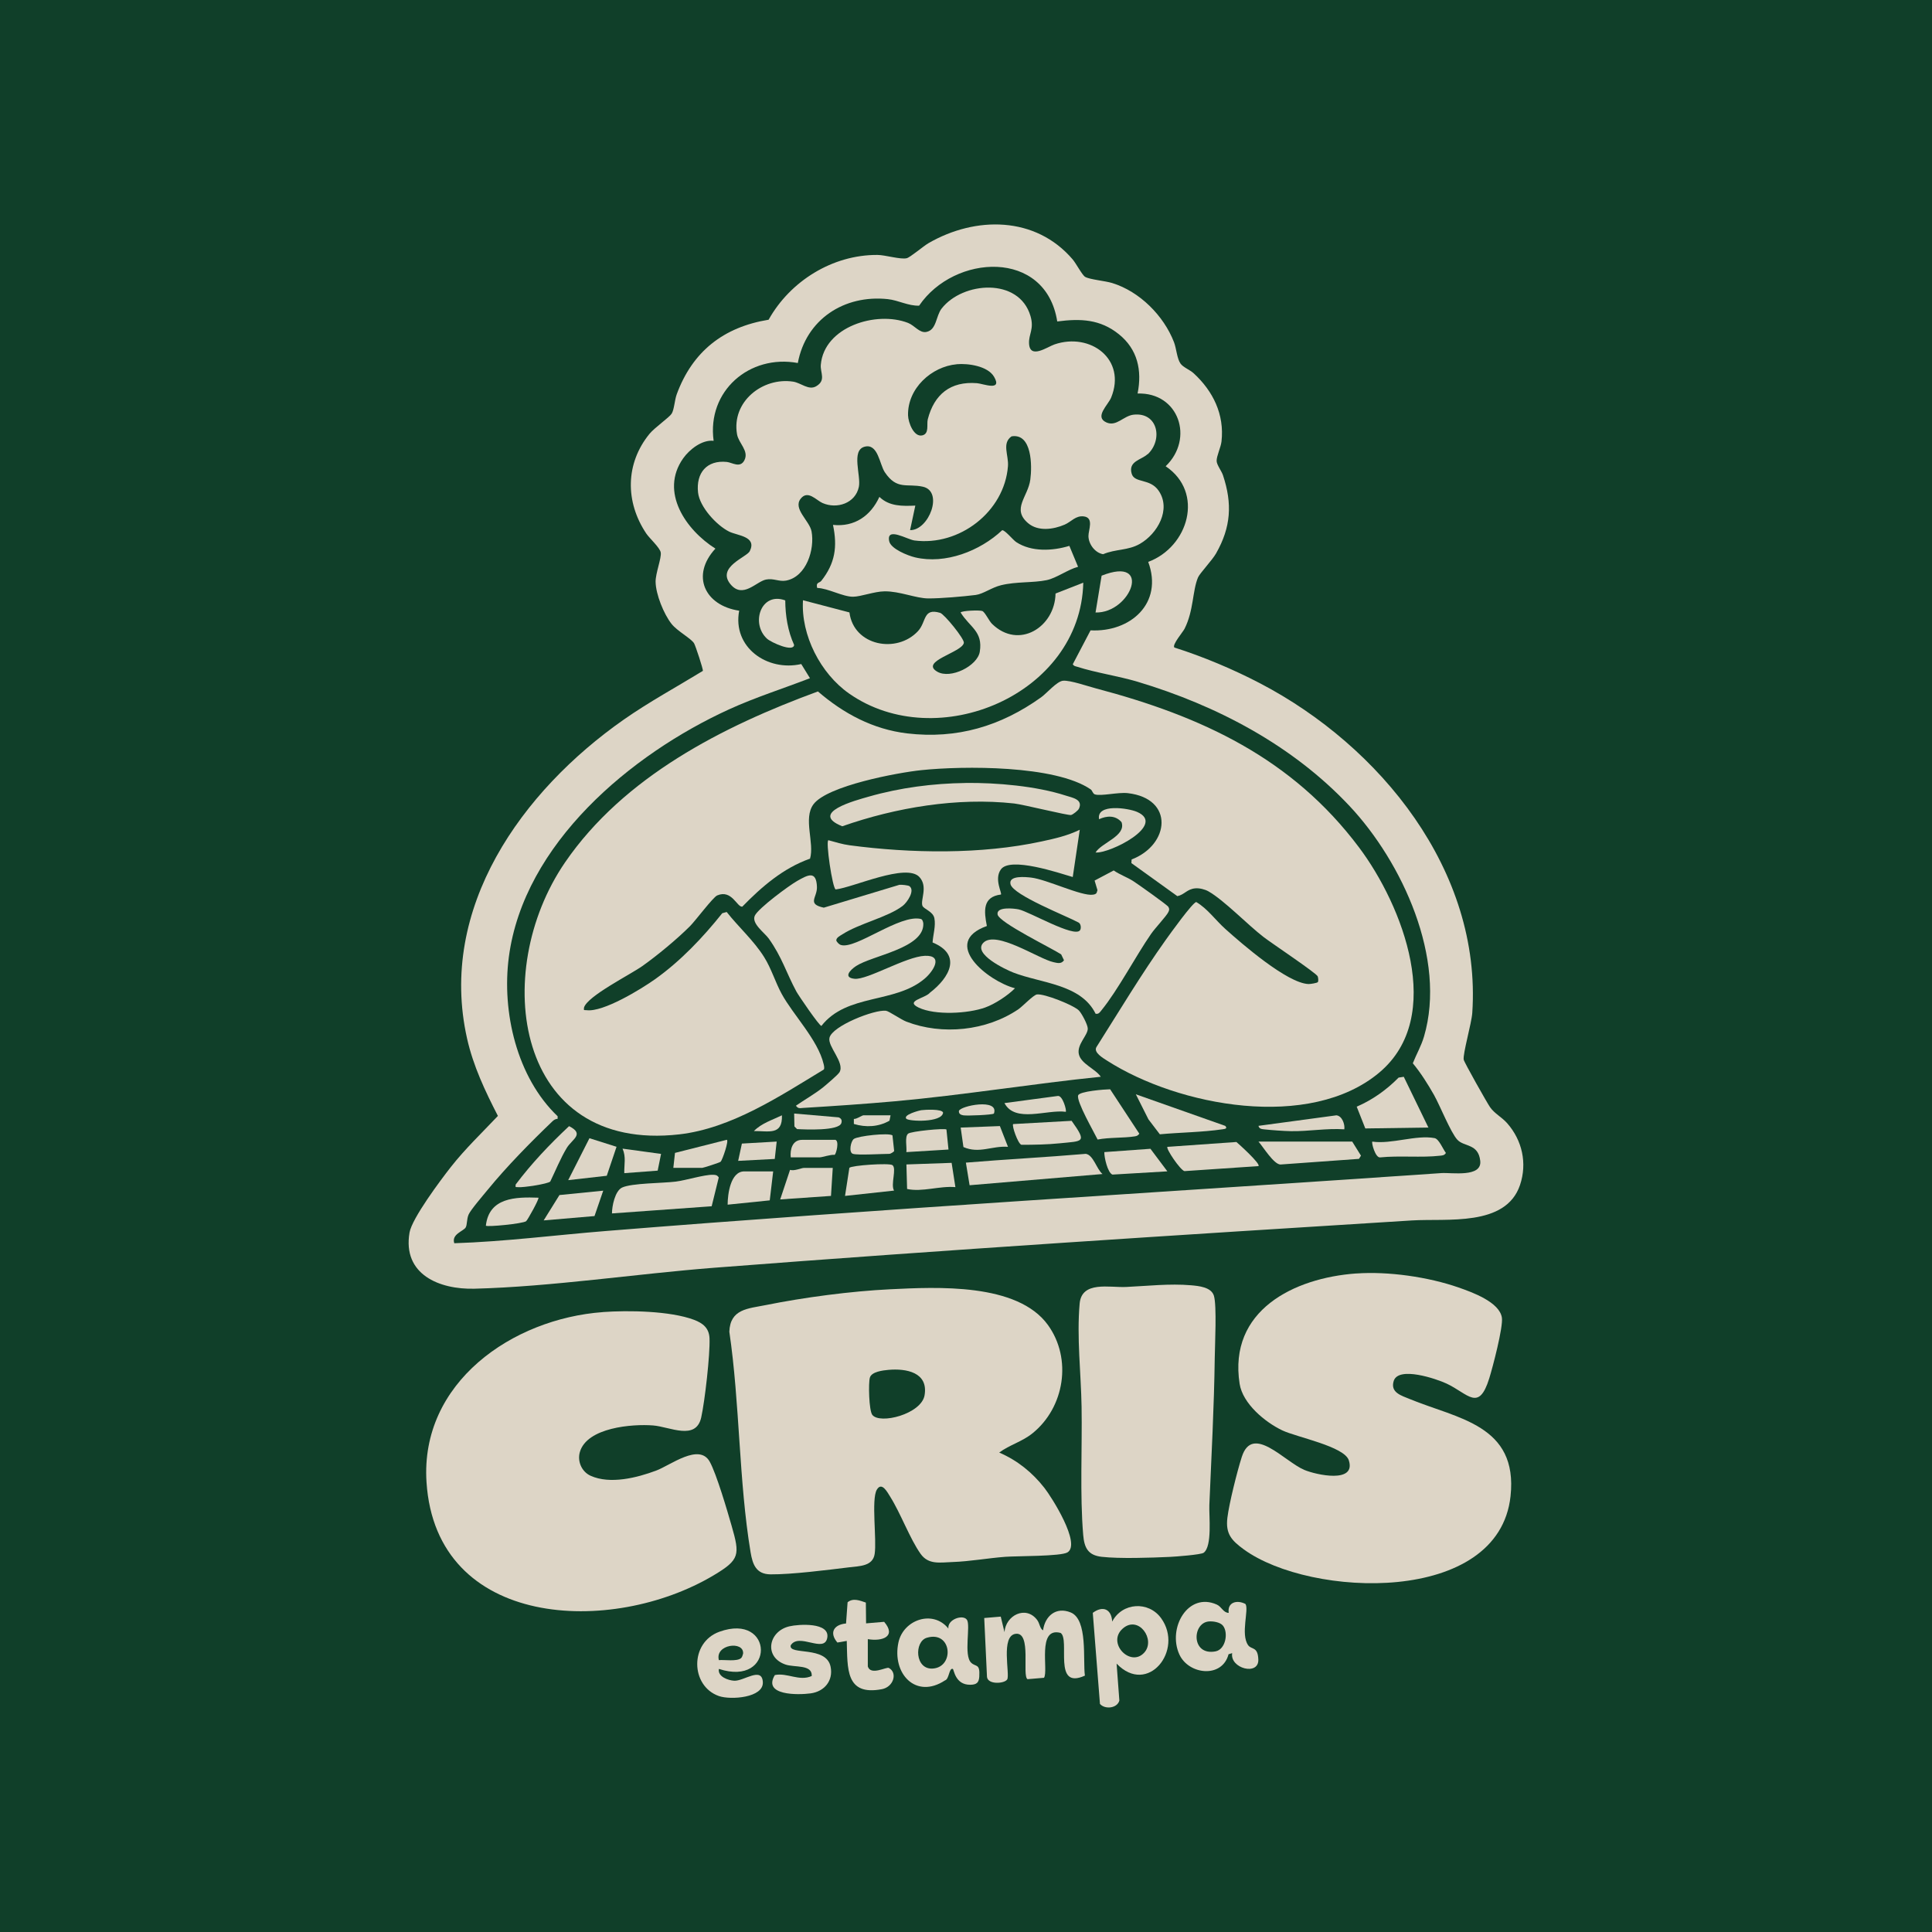
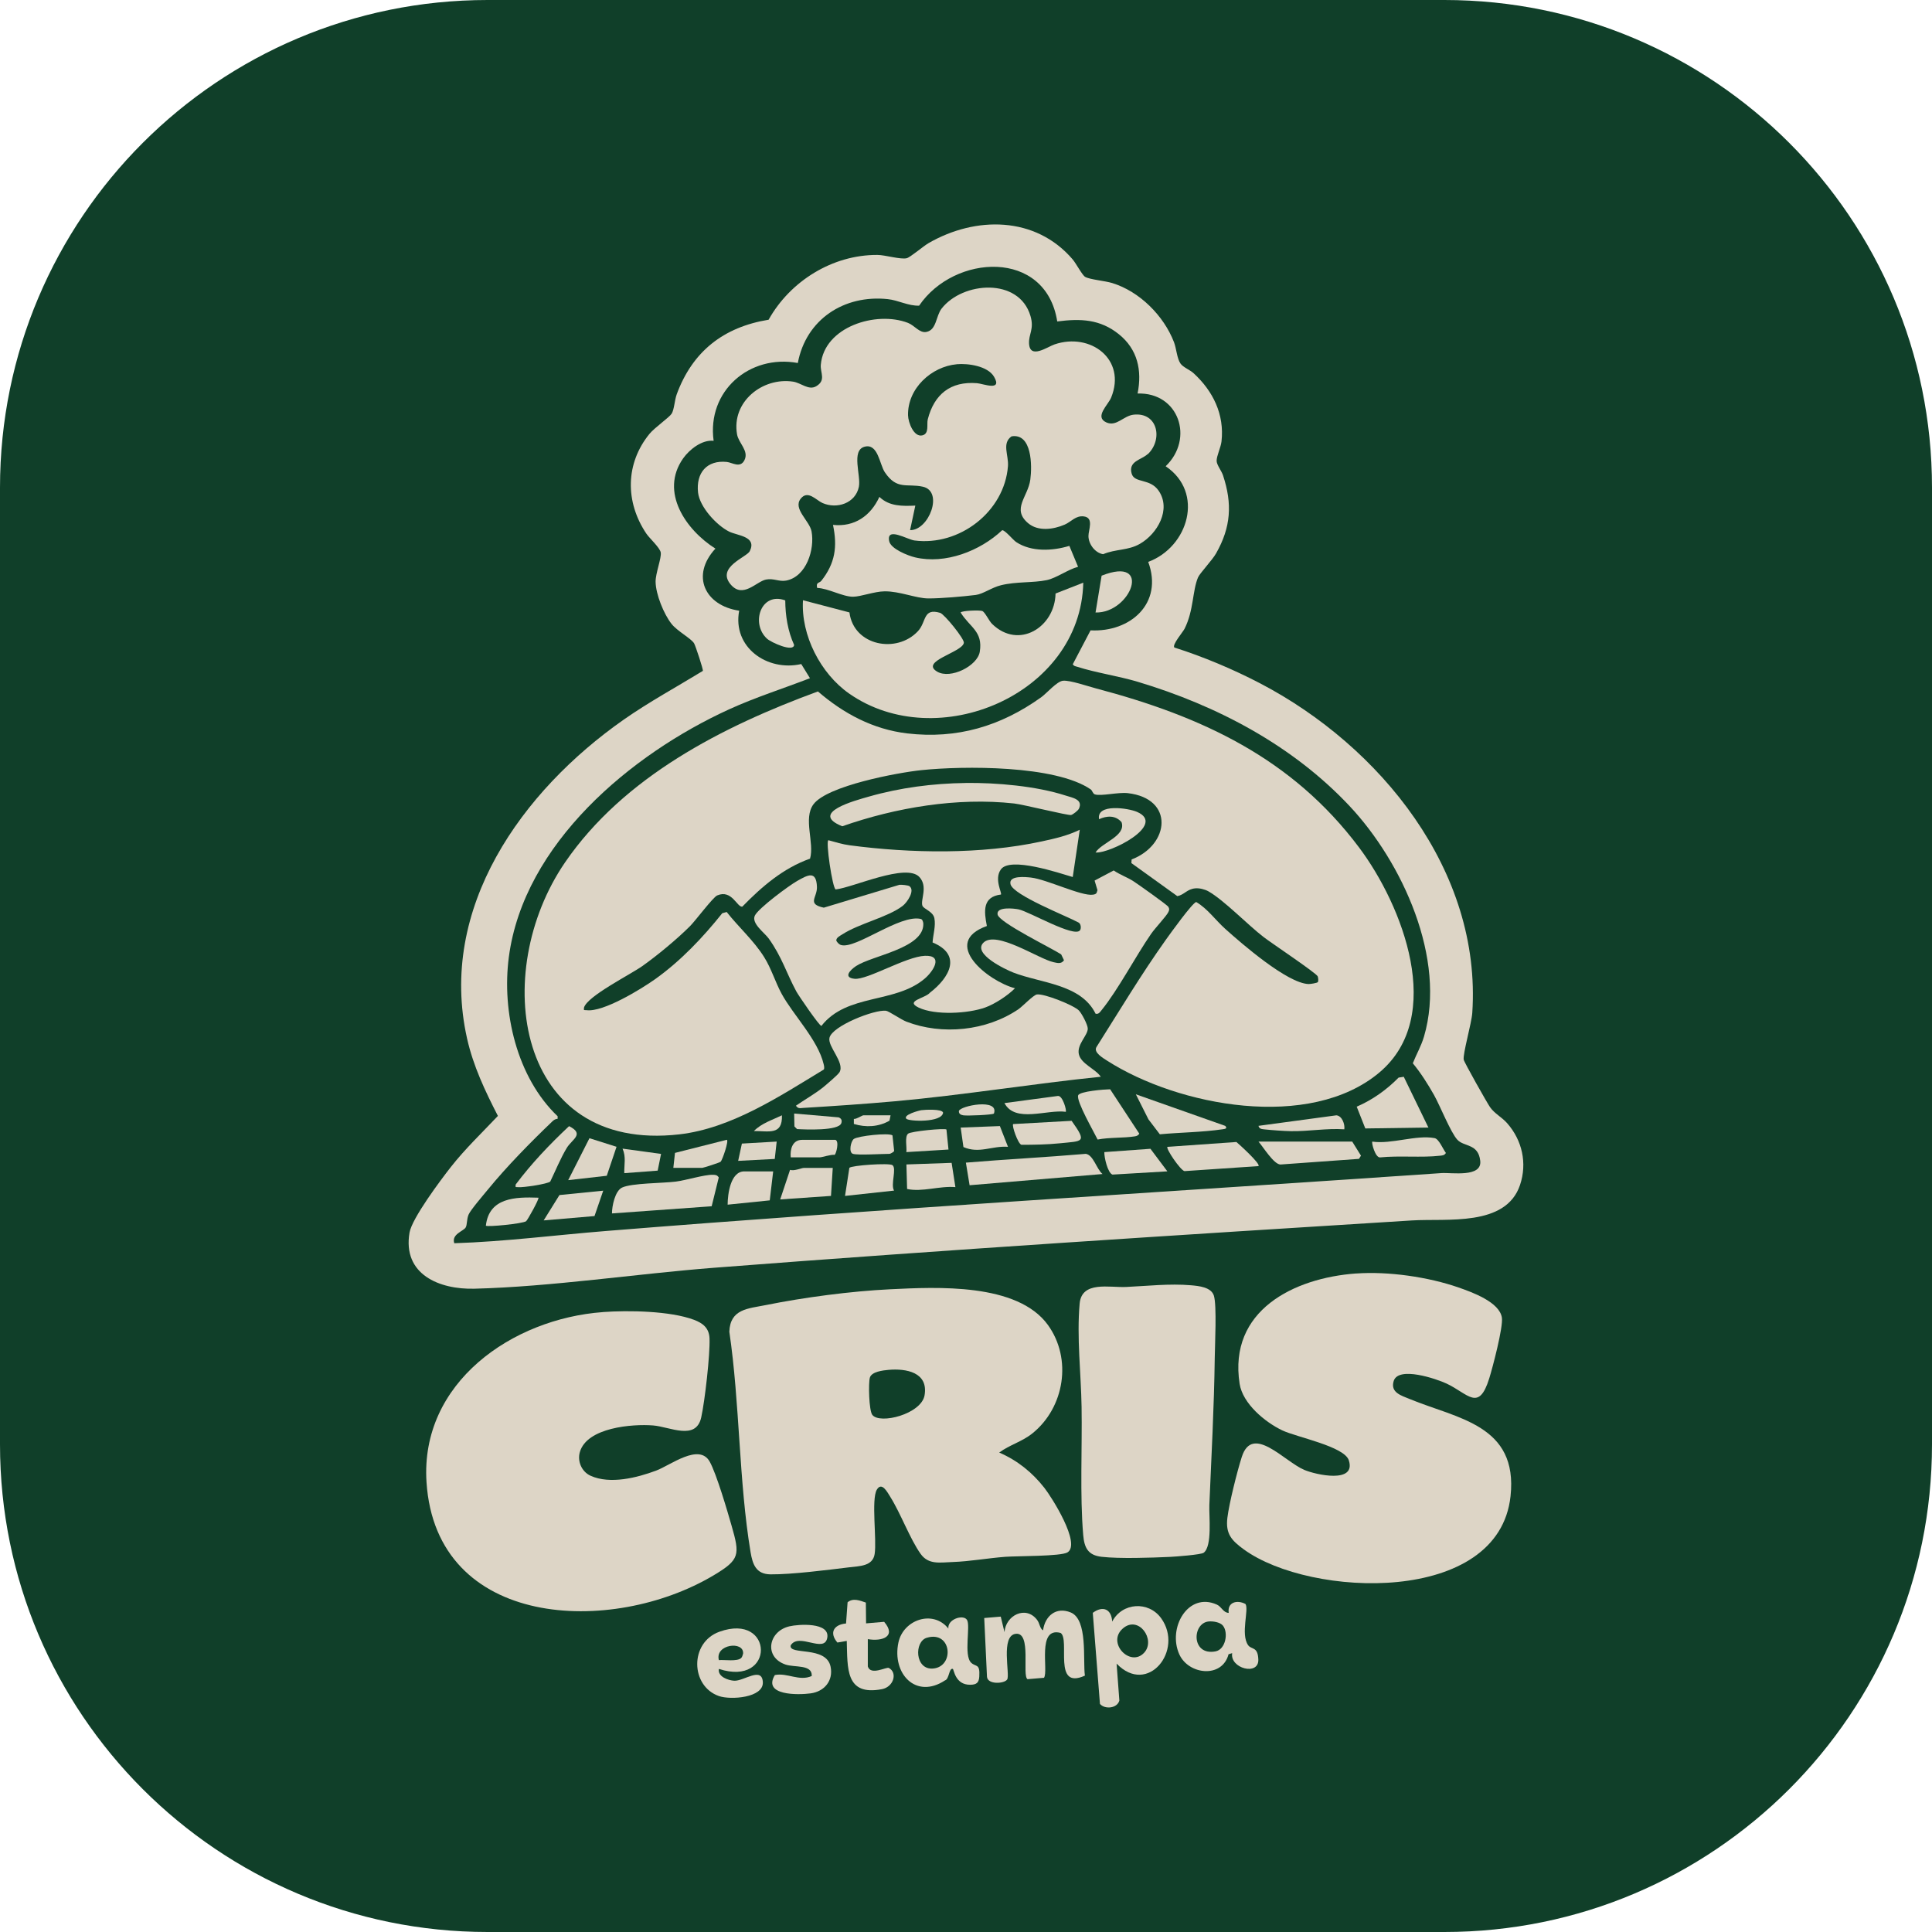
<svg xmlns="http://www.w3.org/2000/svg" id="Capa_1" data-name="Capa 1" viewBox="0 0 512 512">
  <defs>
    <style>
      .cls-1 {
        fill: #ddd5c6;
      }

      .cls-2 {
        fill: #103f29;
      }
    </style>
  </defs>
-   <rect class="cls-2" width="512" height="512" />
+   <rect class="cls-2" width="512" height="512" rx="129.22" ry="129.22" />
  <g>
    <g>
      <path class="cls-1" d="M235.91,341.67c12.32-.6,33.7-1.74,41.8,9.46,6.47,8.96,4.4,21.87-4.09,28.71-2.79,2.25-6.01,3.03-8.82,5.1,4.81,2.08,8.75,5.25,11.98,9.37,1.94,2.47,9.79,14.84,6.11,17.09-1.76,1.07-13.4.94-16.47,1.17-4.52.34-9.46,1.23-13.94,1.38-3.32.11-6.4.8-8.51-2.16-2.84-4-5.25-10.67-8.06-15.15-.77-1.22-2.23-4.06-3.54-1.86-1.52,2.56.02,13.25-.58,17.06-.51,3.26-4.06,3.18-6.71,3.51-5.84.71-15.28,1.92-20.89,1.87-3.84-.04-4.74-2.66-5.28-5.87-3.13-18.83-2.83-39.44-5.63-58.44.24-6.04,4.94-6.1,9.66-7.05,10.22-2.06,22.55-3.68,32.95-4.19ZM235.45,363.03c-1.42.13-4.45.46-4.92,2.04-.43,1.43-.25,8.69.63,9.87,1.97,2.62,13-.19,13.86-5.17,1.05-6.09-4.87-7.16-9.57-6.74Z" />
      <path class="cls-1" d="M159.77,347.71c6.76-.49,17.81-.32,24.14,2.05,2.34.88,4.01,2.17,4.12,4.92.17,4.28-1.24,16.64-2.2,20.95-1.39,6.25-8.31,2.48-12.74,2.13-5.57-.44-17.53.54-19.42,7.04-.71,2.44.47,5.22,2.84,6.29,5.18,2.34,12.31.53,17.41-1.38,3.76-1.41,11.38-7.37,14.17-2.34,1.79,3.23,4.65,12.98,5.79,16.96,2.23,7.75,2.2,8.99-4.75,13.14-26.92,16.07-73.56,14.27-76.1-24.68-1.72-26.4,22.74-43.32,46.74-45.07Z" />
      <path class="cls-1" d="M359.42,337.49c8.47-.61,19.1.91,27.12,3.71,3.58,1.25,10.88,3.86,11.48,8.02.36,2.48-2.44,13.14-3.36,16.08-2.79,8.96-5.59,4.04-11.31,1.36-2.65-1.24-12.77-4.7-14.01-.67-.94,3.07,2.06,3.86,4.31,4.79,12.56,5.19,28.69,6.82,26.66,25.71-3.11,28.98-53.03,26.96-70.67,14.13-3.31-2.41-4.88-4.16-4.37-8.39.46-3.81,2.61-12.38,3.82-16.14,2.83-8.8,11.26,1.2,16.54,3.44,3.14,1.33,13.81,3.69,11.82-2.53-1.19-3.7-13.79-6.11-17.62-7.93-4.59-2.18-10.5-7.08-11.32-12.36-3.01-19.41,14.34-28.04,30.9-29.23Z" />
      <path class="cls-1" d="M318.98,411.5c-.69.51-7.39,1.02-8.9,1.09-4.99.23-13.36.52-18.13-.02-3.63-.41-4.6-2.4-4.89-5.79-.9-10.57-.25-23.14-.43-33.93-.15-8.91-1.31-18.46-.51-27.4.55-6.07,7.9-4.18,12.32-4.39,5.6-.26,11.51-.94,17.18-.45,2.06.18,5.35.48,6.07,2.75.81,2.59.27,13.06.23,16.53-.17,12.88-.88,26.08-1.43,38.96-.12,2.87.82,10.93-1.51,12.65Z" />
    </g>
    <g>
      <path class="cls-1" d="M287.48,444.07c-8.58,3.87-3.81-9.59-6.41-11.33-6.35-1.7-3.14,10.07-4.4,11.89l-4.37.37c-1.51-.94,1.13-12.43-3.06-12.03s-1.5,10.86-2.33,12.11c-.75,1.14-5.16,1.42-5.35-.71l-.73-15.58,4.38-.37.99,4.11c.31-4.45,5.64-7.15,8.62-3.27.77,1,.71,2.29,1.6,2.8.51-3.8,3.43-6.33,7.32-4.75,4.61,1.87,3.2,12.59,3.77,16.76Z" />
      <path class="cls-1" d="M295.91,440.89l.73,9.77c-.54,2.05-3.78,2.44-5.14.9l-1.9-24.14c2.66-1.98,4.96-1.02,5.14,2.32,2.65-5.09,9.64-5.51,12.97-.9,6.1,8.45-3.51,20.65-11.8,12.04ZM303.21,437.99c3.18-3.43-1.5-10.11-5.69-6.39-4.28,3.8,2.04,10.34,5.69,6.39Z" />
      <path class="cls-1" d="M325.62,427.42c-.4-2.85,2.24-3.51,4.44-2.35.99,1.42-1.35,7.99.7,10.91.88,1.26,2.58.27,2.71,3.8.17,4.42-7.59,2.37-6.93-1.68l-.96.29c-1.69,6.46-10.6,5.45-13.05.03-3.16-7,2.31-16.61,9.94-13.19,1.28.57,1.68,2.15,3.14,2.2ZM324.09,430.81c-.75-.93-2.67-1.22-3.82-1.1-4.4.48-4.59,9.15,1.86,7.92,2.7-.52,3.45-4.98,1.96-6.82Z" />
      <path class="cls-1" d="M251.33,431.6c-.31-2.45,3.86-3.85,4.91-2.35s-.94,9.44,1.14,11.4c1.25,1.18,2.36.1,2.14,3.66-.1,1.62-.72,2.15-2.39,2.17-4.05.04-4.31-4.1-4.63-4.2-1.02-.33-.93,2.71-2.06,3.04-7.73,5.09-14.1-1.8-12.35-10.03,1.29-6.08,9.19-8.79,13.25-3.69ZM245.62,434.02c-3.4,1.01-3.18,8.56,1.65,8.16,5.76-.48,4.97-10.13-1.65-8.16Z" />
      <path class="cls-1" d="M190.51,442.28c-.38,2.05,2.48,3.05,4.06,3.13,2.54.14,7.34-3.83,7.59.35s-8.53,4.8-11.65,3.71c-7.55-2.65-7.79-14.18.13-17.04,14.5-5.23,14.89,14.75-.13,9.85ZM196.43,439.38c.28-.28.38-.77.5-1.15.28-3.47-7.53-2.5-6.42,1.72,1.46-.15,4.88.45,5.92-.57Z" />
      <path class="cls-1" d="M215.12,444.13c.16-3.1-4.54-2.18-6.96-3.01-5.79-2-4.54-8.8,1.01-10.12,2.47-.59,10.84-1.14,10.06,3.05s-7.53-1.49-9.68,1.98c-.65,2.73,9.44,0,10.57,5.68.74,3.68-1.63,6.55-5.28,7.05-3.36.46-12.8.6-9.5-4.85,3.24-.7,6.48,1.74,9.77.25Z" />
      <path class="cls-1" d="M229.97,441.59c.72,2.55,4.95.1,5.57.43,2.38,1.25,1.3,5.03-1.83,5.63-9.73,1.85-9.08-5.57-9.31-12.79l-2.48.43c-2.23-2.6-.96-4.76,2.29-5.05l.41-5.62c1.48-1.22,3.27-.45,4.84.08l.06,5.51,4.79-.41c3.34,3.9-.5,5.25-4.33,4.59v7.2Z" />
    </g>
    <g>
      <path class="cls-1" d="M311.22,171.6c7.67,2.43,15.62,5.78,22.76,9.51,31.76,16.59,58.71,49.67,56.19,87.31-.19,2.8-2.55,10.89-2.27,12.41.13.71,6.17,11.41,6.97,12.57,1.21,1.74,3.11,2.63,4.55,4.27,3.97,4.51,5.35,10.58,3.4,16.37-3.77,11.15-19.36,8.81-28.68,9.39-61.63,3.84-123.23,7.77-184.79,12.53-20.64,1.6-43.19,5.04-63.62,5.56-9.3.24-19.1-3.77-17.2-14.88.64-3.76,8.23-13.91,10.95-17.37,3.79-4.83,8.27-9.09,12.47-13.54-3.4-6.62-6.52-13.18-8.17-20.5-7.79-34.63,14.56-65.64,41.5-84.51,6.74-4.72,13.98-8.64,20.99-12.93.12-.38-1.96-6.68-2.33-7.3-.76-1.28-4.48-3.25-5.98-5.16-2.05-2.6-4.17-7.83-4.22-11.15-.03-2.26,1.62-6.35,1.36-7.78-.23-1.28-2.99-3.75-3.84-5.02-5.6-8.37-5.57-18.55.89-26.44,1.3-1.58,5.22-4.33,5.84-5.3.69-1.1.79-3.64,1.35-5.15,4.17-11.35,12.39-17.81,24.35-19.76,5.71-10.23,16.94-17.24,28.84-17.17,2.06.01,6.13,1.26,7.76.87.94-.23,4.41-3.2,5.79-4,12.46-7.19,28.36-7.2,38.2,4.33.9,1.06,2.52,4.16,3.29,4.61,1.22.72,5.27,1.05,7.18,1.64,7.26,2.23,13.66,8.65,16.37,15.67.65,1.69.78,4.35,1.74,5.69.71.99,2.49,1.64,3.48,2.56,5.13,4.72,8.18,10.91,7.37,18.06-.17,1.55-1.32,3.87-1.29,5.17.03,1.06,1.3,2.62,1.69,3.81,2.5,7.54,2.12,13.73-1.84,20.69-1.03,1.82-4.29,5.23-4.78,6.36-1.5,3.53-1.13,8.77-3.57,13.61-.44.87-3.34,4.23-2.71,4.95ZM280.18,85.19c-3.03-19.29-27.3-17.89-36.6-4.19-2.87.11-5.49-1.43-8.32-1.73-11.56-1.22-21.66,5.37-23.83,16.93-12.82-2.36-24.12,7.43-22.31,20.62-3.07-.35-6.42,2.3-8.09,4.67-6.25,8.9.76,18.97,8.56,23.9-6.59,7.14-2.81,15.09,6.3,16.45-1.84,9.69,7.43,16.2,16.45,14.14l2.31,3.75c-7.1,2.75-14.45,5.06-21.45,8.26-26,11.88-54.37,35.55-58.35,65.62-1.92,14.56,2.11,31.89,12.93,42.21v.67c-.55.03-1,.3-1.39.68-5.78,5.53-12.11,11.97-17.16,18.15-1.1,1.35-4.53,5.33-5.05,6.56s-.36,2.72-.77,3.41c-.58.99-3.82,1.77-3.02,4.18,13.4-.43,26.78-2.16,40.17-3.24,73.75-5.96,147.6-10.26,221.44-15.35,2.66-.18,10.79,1.24,10.28-3.25-.53-4.63-4.28-3.66-6.06-5.58s-4.63-9.11-6.21-11.9-3.48-5.82-5.6-8.37c.98-2.48,2.19-4.47,2.97-7.1,6.03-20.54-5.76-46.19-19.72-61.06-15.11-16.1-35.16-26.65-56.19-32.95-5.12-1.53-11.06-2.38-16-3.97-.48-.15-.86-.14-1.17-.67l4.71-8.98c10.54.55,19.34-7.15,15.28-18.14,10.68-3.98,14.93-18.42,4.62-25.35,7.63-7.31,3.5-19.63-7.44-19.27,1.23-6.13.01-11.72-4.95-15.71s-10.15-4.2-16.34-3.39Z" />
      <path class="cls-1" d="M349.25,260.24c.19-.28.09-1.13-.04-1.49-.3-.83-12.28-8.84-14.26-10.36-4.25-3.25-10.59-9.86-14.73-12.19-.93-.52-2.37-.88-3.45-.78-2.21.19-2.88,1.69-4.76,2.07l-12.18-8.76.06-.96c10.11-3.88,11.38-16.15-1.02-17.58-2.55-.29-7.12.86-8.71.33-.58-.19-.67-1.02-1.11-1.32-9.33-6.44-33.75-6.27-44.91-5.1-6.23.65-24.89,4.12-28.56,9.04-2.79,3.75.3,10.23-.91,14.41-7.08,2.5-12.79,7.42-17.95,12.72-1.38.24-2.76-4.64-6.66-2.97-1.1.47-5.81,6.76-7.19,8.13-3.4,3.41-8.69,7.79-12.63,10.58-3.21,2.28-14.57,7.95-15.47,11-.12.93.03.61.69.7,4.4.58,14.48-5.6,18.21-8.26,6.72-4.8,12.6-11,17.74-17.44l1.17-.32c3.19,4.05,7.16,7.54,9.92,11.94,1.93,3.08,2.95,6.63,4.65,9.75,3.02,5.55,9.62,12.21,11.12,18.61.1.43.27,1.09.04,1.45-11.6,7.03-24.48,15.6-38.3,17.18-43.41,4.94-50.26-42.88-30.28-72.06,15.57-22.72,41.81-36.07,67.03-45.32,6.8,5.87,14.62,10.05,23.66,11.12,13.21,1.55,24.78-1.91,35.47-9.55,1.54-1.1,4.19-4.27,5.84-4.41,1.89-.16,6.56,1.47,8.7,2.03,28.03,7.4,51.99,18.49,69.74,42.16,11.53,15.37,23.01,44.8,5.38,59.63-18.44,15.51-53.26,8.96-72.12-3.11-1.11-.71-3.69-2.21-2.87-3.61,6.05-9.54,11.87-19.29,18.43-28.49,1.03-1.44,7.08-9.88,8.03-9.96,2.97,1.74,5.1,4.79,7.66,7.09,4.41,3.96,16.45,14.43,22.08,14.64.5.02,2.31-.27,2.49-.52Z" />
      <path class="cls-1" d="M304.1,120.37c-1.61,1.51-5.17,1.83-4.19,5.17.76,2.58,4.85,1.16,7.14,4.5,3.4,4.95-.32,11.42-4.96,14.08-3.19,1.83-6.42,1.33-9.75,2.75-2.13-.35-3.85-2.64-3.89-4.78-.03-1.61,1.55-4.9-1.24-5.24-2.17-.26-3.3,1.42-5.06,2.18-3.02,1.3-7.05,1.86-9.7-.39-4.42-3.76-.03-6.96.59-11.51.5-3.67.47-12.39-4.97-11.49-2.63,1.83-.73,4.99-.95,7.89-.93,12.11-12.92,21.26-24.79,19.7-1.9-.25-7.48-3.72-6.69.17.42,2.08,4.99,3.86,6.87,4.31,8,1.89,17.21-1.68,23.07-7.19.71-.12,2.88,2.58,3.73,3.14,4.05,2.66,9.63,2.36,14.08,1l2.31,5.55c-2.65.68-5.73,2.99-8.31,3.53-3.67.76-8.03.35-12.11,1.35-2.49.61-4.74,2.33-6.7,2.58-3.38.42-9.24.93-12.55.92s-7.57-1.93-11.62-1.88c-2.7.03-6.25,1.41-8.33,1.43-2.75.02-6.61-2.25-9.52-2.33-.4-1.57.59-1.25,1.1-1.89,3.65-4.62,4.31-9.03,3.09-14.82,5.71.6,9.98-2.39,12.3-7.42,2.63,2.54,6.08,2.46,9.52,2.31l-1.39,6.5c4.98.11,8.97-10.28,3.38-11.51-4.19-.92-6.87.97-10.08-3.84-1.39-2.08-1.79-7.74-5.38-6.75s-.89,7.67-1.49,10.62c-.9,4.36-5.81,5.98-9.65,4.29-1.65-.73-3.88-3.54-5.77-1.14-2.12,2.69,2.35,5.83,2.88,8.67.89,4.77-1.37,12-6.73,13.03-1.88.36-3.33-.68-5.35-.27-2.57.52-6.12,5.16-9.38,1.27-3.82-4.57,4.31-7.2,5.09-8.8,1.94-3.95-3.26-4.08-5.49-5.19-3.33-1.67-7.8-6.53-8.22-10.35-.57-5.2,2.33-8.65,7.63-8.1,1.42.15,3.58,1.76,4.68-.5,1.21-2.48-1.56-4.43-1.98-6.84-1.49-8.62,6.77-15.17,14.87-13.94,2.08.32,4.11,2.38,6.09,1.23,2.71-1.58,1.06-3.58,1.24-5.69.87-10.1,14.7-14.37,23.11-11.11,1.75.68,3.05,2.74,4.85,2.4,2.76-.52,2.51-4.21,4.06-6.2,5.58-7.15,20.53-8.31,23.55,1.98,1.03,3.5-.52,4.77-.38,7.31.23,4.22,4.87.85,6.75.21,9.51-3.24,19.13,3.94,15.01,14.08-.81,1.99-4.51,5.13-1.28,6.59,2.69,1.22,4.54-1.76,7.24-2.05,6.45-.69,7.8,6.65,3.73,10.49ZM253.56,96.53c-6.74.61-13.08,6.43-12.92,13.53.04,1.87,1.54,5.94,3.86,5.3,1.81-.5,1.03-2.91,1.37-4.24,1.69-6.59,6-10.15,13.07-9.57,1.6.13,6.8,2.24,4.49-1.71-1.68-2.86-6.89-3.58-9.87-3.32Z" />
      <path class="cls-1" d="M291.72,285.35c-18.2,1.86-36.34,4.86-54.56,6.5-8.03.72-16.26,1.27-24.29,1.76-.84.05-1.34.27-1.94-.59,2.23-1.55,5.11-3.18,7.2-4.87.86-.7,3.97-3.33,4.36-4.02,1.42-2.56-3.22-6.81-2.67-9.11.76-3.16,11.94-7.53,14.97-7.16.76.09,4.03,2.36,5.4,2.88,9.49,3.67,21.26,2.46,29.68-3.27,1.12-.76,3.98-3.8,4.93-3.93,1.94-.26,9.62,2.8,11.09,4.22.75.73,2.39,3.83,2.38,4.84,0,1.8-2.91,4.17-2.37,6.74.55,2.61,4.4,3.9,5.83,6.02Z" />
      <path class="cls-1" d="M287.08,154.43c-.69,29.63-38.76,45.69-62.08,29.35-7.53-5.27-12.78-15.45-12.2-24.71l12.31,3.23c1.12,8.86,12.53,11.01,18.16,4.96,2.31-2.48,1.26-6.21,5.87-4.85,1.12.33,6.49,6.94,6.29,7.96-.43,2.54-11.81,4.87-7.04,7.64,3.52,2.04,10.64-1.53,11.26-5.28.89-5.45-2.67-6.49-5.08-10.42.36-.48,4.92-.67,5.73-.39.72.25,1.77,2.6,2.61,3.42,7.07,6.9,16.66.86,16.82-8.05l7.34-2.87Z" />
      <path class="cls-1" d="M286.15,219.89l-1.86,12.53c-3.61-1.05-16.6-5.49-19.06-2-1.83,2.59.38,6.26.03,6.64-4.92.61-4.5,4.41-3.73,8.34-12.39,4.43.3,14.64,7.45,16.5-1.9,1.93-5.34,4.18-7.9,5.1-4.55,1.63-13.26,2.11-17.63.02-3.75-1.8,1.76-2.44,3.01-3.96,5.19-3.99,8.56-10.04.68-13.3.13-2.07.89-4.33.48-6.42-.35-1.83-2.87-2.42-3.18-3.34-.53-1.58,1.53-5.02-.77-7.56-3.45-3.82-17.58,2.76-22.2,3.27-.85-.2-2.74-13.06-1.92-13.04,1.84.5,3.72,1.09,5.62,1.34,16.25,2.15,34.83,2.46,50.87-1.02,3.6-.78,6.79-1.49,10.12-3.1Z" />
      <path class="cls-1" d="M241.01,234.85c1.57,1.12-.61,4.32-1.78,5.21-4,3.06-11.48,4.62-16.08,7.6-.53.34-1.64.87-1.51,1.66.29.47.7.96,1.24,1.12,3.92,1.18,15.64-8.26,21.18-6.9.43.13.61.87.63,1.25.2,6.52-13.54,8.41-17.82,11.22-1.63,1.07-3.48,3.08-.38,3.38,3.38.32,13.6-5.88,18.6-6.09s2.3,4.06-.03,6.04c-7.88,6.71-20.6,3.88-27.38,12.54-.56,0-6.04-8.02-6.64-9.13-2.69-4.99-3.79-9.09-7.32-14.03-1.11-1.55-4.65-3.99-3.68-6.07.92-1.95,9.05-7.97,11.24-9.2,2.75-1.55,5.06-2.89,5.22,1.6.1,2.79-2.76,4.52,1.82,5.49l20.01-6.05c.56-.08,2.35.11,2.7.36Z" />
      <path class="cls-1" d="M290.34,268.64c-3.88-7.89-14.53-8.06-21.82-10.91-2.03-.79-10.83-4.95-7.91-7.9,3.35-3.38,14.65,4.3,18.55,5.15,1.05.23,2.07.56,2.81-.5l-.75-1.56c-2.44-1.62-16.47-8.43-16.85-10.57s4.33-1.61,5.56-1.36c2.82.58,14.75,7.58,16.27,5.56.38-.5.27-1.74-.37-2.07-3.12-1.71-17.28-7.22-18.03-10.14-.62-2.44,4.11-1.92,5.46-1.77,4.13.47,13.4,4.99,16.37,4.53.38-.06.73-.12.97-.45l.24-.74-.76-2.55,5.06-2.68c1.58,1.1,3.49,1.76,5.1,2.77,1.12.7,9.11,6.37,9.39,6.88.32.58.26.82-.01,1.39-.48,1.03-3.55,4.29-4.53,5.71-4.19,6.06-8.8,14.91-13.16,20.27-.44.54-.75,1.12-1.59.95Z" />
      <path class="cls-1" d="M255.88,207.49c8.2-.1,18.76.82,26.56,3.35,1.73.56,4.64,1,3.49,3.47-.22.48-1.55,1.53-2.07,1.67-.74.2-12.62-2.77-15.11-3.05-15.07-1.66-31.33,1.06-45.54,6.04-8.93-3.56,3.43-6.83,7.04-7.86,8.28-2.37,17.01-3.5,25.63-3.61Z" />
      <path class="cls-1" d="M256.95,314.09l-.98-5.98c10.55-.88,21.19-1.42,31.78-2.33,2.03.31,2.88,4.11,4.43,5.35l-35.23,2.97Z" />
      <path class="cls-1" d="M188.61,319.67l-26.43,1.9c-.01-1.91.8-5.96,2.67-6.85,2.52-1.2,10.81-1.15,14.21-1.58,2.72-.34,7.55-1.86,9.84-1.81.74.02,1.14.04,1.58.71l-1.88,7.63Z" />
      <path class="cls-1" d="M372.02,285.37l6.52,13.44-16.72.24-2.28-5.77c4.16-1.79,7.93-4.47,11.11-7.71l1.37-.21Z" />
      <path class="cls-1" d="M290.88,301.99c-.94-1.95-5.68-10.14-5.16-11.7.37-1.1,7.03-1.6,8.48-1.62l7.73,11.77c-.32.44-.6.61-1.15.7-3.02.49-6.79.24-9.9.85Z" />
      <path class="cls-1" d="M333.51,309.03l-19.62,1.33c-1.13-.3-4.99-6.01-4.51-6.43l18.28-1.29c.69.57,6.49,5.82,5.85,6.39Z" />
      <path class="cls-1" d="M358.35,302.53l2.32,3.73-.53.85-20.83,1.5c-1.78-.1-4.49-4.57-5.8-6.08h24.84Z" />
      <path class="cls-1" d="M324.69,298.36c.7.73-.06.82-.7.91-5.48.8-11.11.82-16.62,1.33l-3.02-3.96-3.34-6.64,23.67,8.36Z" />
      <path class="cls-1" d="M220.69,309.5l-.47,7.43-13.46.93,2.61-7.83c1.12.37,3.01-.52,3.66-.52h7.66Z" />
      <path class="cls-1" d="M268.51,297.89l15.48-.86c4.17,5.85,3.02,5.32-3.18,5.96-3.19.33-6.91.4-10.14.39-.91-.31-2.59-5.08-2.17-5.5Z" />
      <path class="cls-1" d="M145.84,313.11c-.66.66-7.35,1.65-8.49,1.5-.66-.08-.81.23-.69-.7,4.21-5.61,9.04-10.68,14.15-15.47,4.21,2.13.8,3.44-.62,5.79-1.62,2.68-2.98,6.03-4.36,8.88Z" />
      <path class="cls-1" d="M236.93,315.52l-12.99,1.41,1.15-7.44c.56-.66,10.52-1.34,11.41-.72,1.21.85-.54,5.16.43,6.74Z" />
      <path class="cls-1" d="M204.9,310.43l-.91,7.68-11.16,1.14c.01-2.8.76-8.82,4.41-8.82h7.66Z" />
      <polygon class="cls-1" points="150.58 312.75 156.21 301.64 163.39 303.91 160.8 311.59 150.58 312.75" />
      <path class="cls-1" d="M309.37,310.42l-14.55.86c-1.28-.44-2.22-4.63-2.16-5.96l12.22-.88,4.49,5.99Z" />
      <polygon class="cls-1" points="159.86 315.54 157.55 322.27 144.08 323.42 148.26 316.7 159.86 315.54" />
      <path class="cls-1" d="M252.19,308.17l1,6.43c-4.2-.37-8.82,1.37-12.8.49l-.18-6.5,11.98-.42Z" />
      <path class="cls-1" d="M208.1,159.12c.03,4.02.67,8.12,2.35,11.79-.18,2.04-6.1-.67-7.17-1.64-4.41-4-1.65-12.54,4.82-10.16Z" />
      <path class="cls-1" d="M363.69,302.54c5.06.74,11.64-1.85,16.48-.93,1.17.22,2.2,2.86,3.01,3.94-.43.67-.91.65-1.6.73-4.77.55-10.87-.07-15.81.44-1.29.19-2.37-3.91-2.09-4.18Z" />
      <path class="cls-1" d="M290.33,162.32l1.61-9.76c13.62-5.4,7.8,9.99-1.61,9.76Z" />
      <path class="cls-1" d="M142.69,317.39c.29.25-2.9,6-3.27,6.25-.97.66-10.27,1.57-10.66,1.18.84-7.48,7.84-7.64,13.93-7.42Z" />
      <path class="cls-1" d="M290.33,225.92c1.61-2.64,8.17-4.37,6.89-8.04-1.61-1.86-3.9-1.73-5.96-.78-.75-4.24,7.75-2.95,10.07-1.94,7.92,3.43-7.23,11.1-11,10.76Z" />
      <path class="cls-1" d="M178.44,309.5l.44-3.97,13.71-3.47c.67,0-1.11,5.32-1.62,5.81-.25.24-4.6,1.63-4.87,1.63h-7.66Z" />
      <path class="cls-1" d="M267.12,303.92c-4.22-.32-7.62,1.9-11.8.06l-.73-5.16,10.39-.4,2.15,5.51Z" />
      <path class="cls-1" d="M250.82,299.33l.54,5.31-11.17.68c.19-1.28-.49-4.07.46-4.88.76-.65,9.69-1.51,10.17-1.11Z" />
      <path class="cls-1" d="M282.44,294.64c-4.99-.68-13.41,3.06-16.25-2.31l14.15-1.89c1.29-.18,2.39,3.93,2.1,4.2Z" />
      <path class="cls-1" d="M226.03,305.78c-1.19-.37-.56-3.36.24-3.94,1.14-.82,9.2-1.69,10.24-.96l.45,4.12c-.09.31-1.05.78-1.18.78-2.02,0-8.41.41-9.75,0Z" />
      <path class="cls-1" d="M175.19,305.79l-.9,4.44-8.85.67c-.05-2.37.52-4.25-.46-6.5l10.22,1.4Z" />
      <path class="cls-1" d="M209.55,306.71c-.21-2.19.48-4.64,3.02-4.64h8.82c1.08.36.21,3.69-.2,3.98-1.1-.13-3.28.66-3.98.66h-7.66Z" />
      <path class="cls-1" d="M356.26,299.28c-4.75-.32-9.44.57-14.18.49-1.84-.03-5.13-.27-6.96-.47-.7-.08-1.43-.1-1.61-.94l20.65-2.79c1.52.15,2.29,2.38,2.1,3.71Z" />
      <polygon class="cls-1" points="205.83 302.53 205.32 307.13 195.62 307.64 196.61 303.06 205.83 302.53" />
      <path class="cls-1" d="M210.47,295.1l11.77,1.01c.72.28.95.78.73,1.51-.64,2.15-9.7,1.71-11.74,1.6l-.7-.7-.07-3.42Z" />
      <path class="cls-1" d="M236.01,295.57l-.29,1.43c-2.91,1.65-6.23,1.83-9.44.86v-1.33c.73.07,2.17-.96,2.53-.96h7.2Z" />
      <path class="cls-1" d="M263.4,295.1c-.35.37-7.15.64-8.12.47-.66-.12-1.23-.38-1.16-1.15.31-1.36,10.74-3.47,9.28.68Z" />
      <path class="cls-1" d="M240.19,296.49c-.96-1.05,3.39-2.2,3.98-2.28.98-.13,5.54-.38,5.76.66-.32,2.7-9.09,2.33-9.75,1.61Z" />
      <path class="cls-1" d="M207.22,295.57c.18,5.37-3.47,4.14-7.43,4.17,2.01-2.07,4.9-2.94,7.43-4.17Z" />
    </g>
  </g>
</svg>
